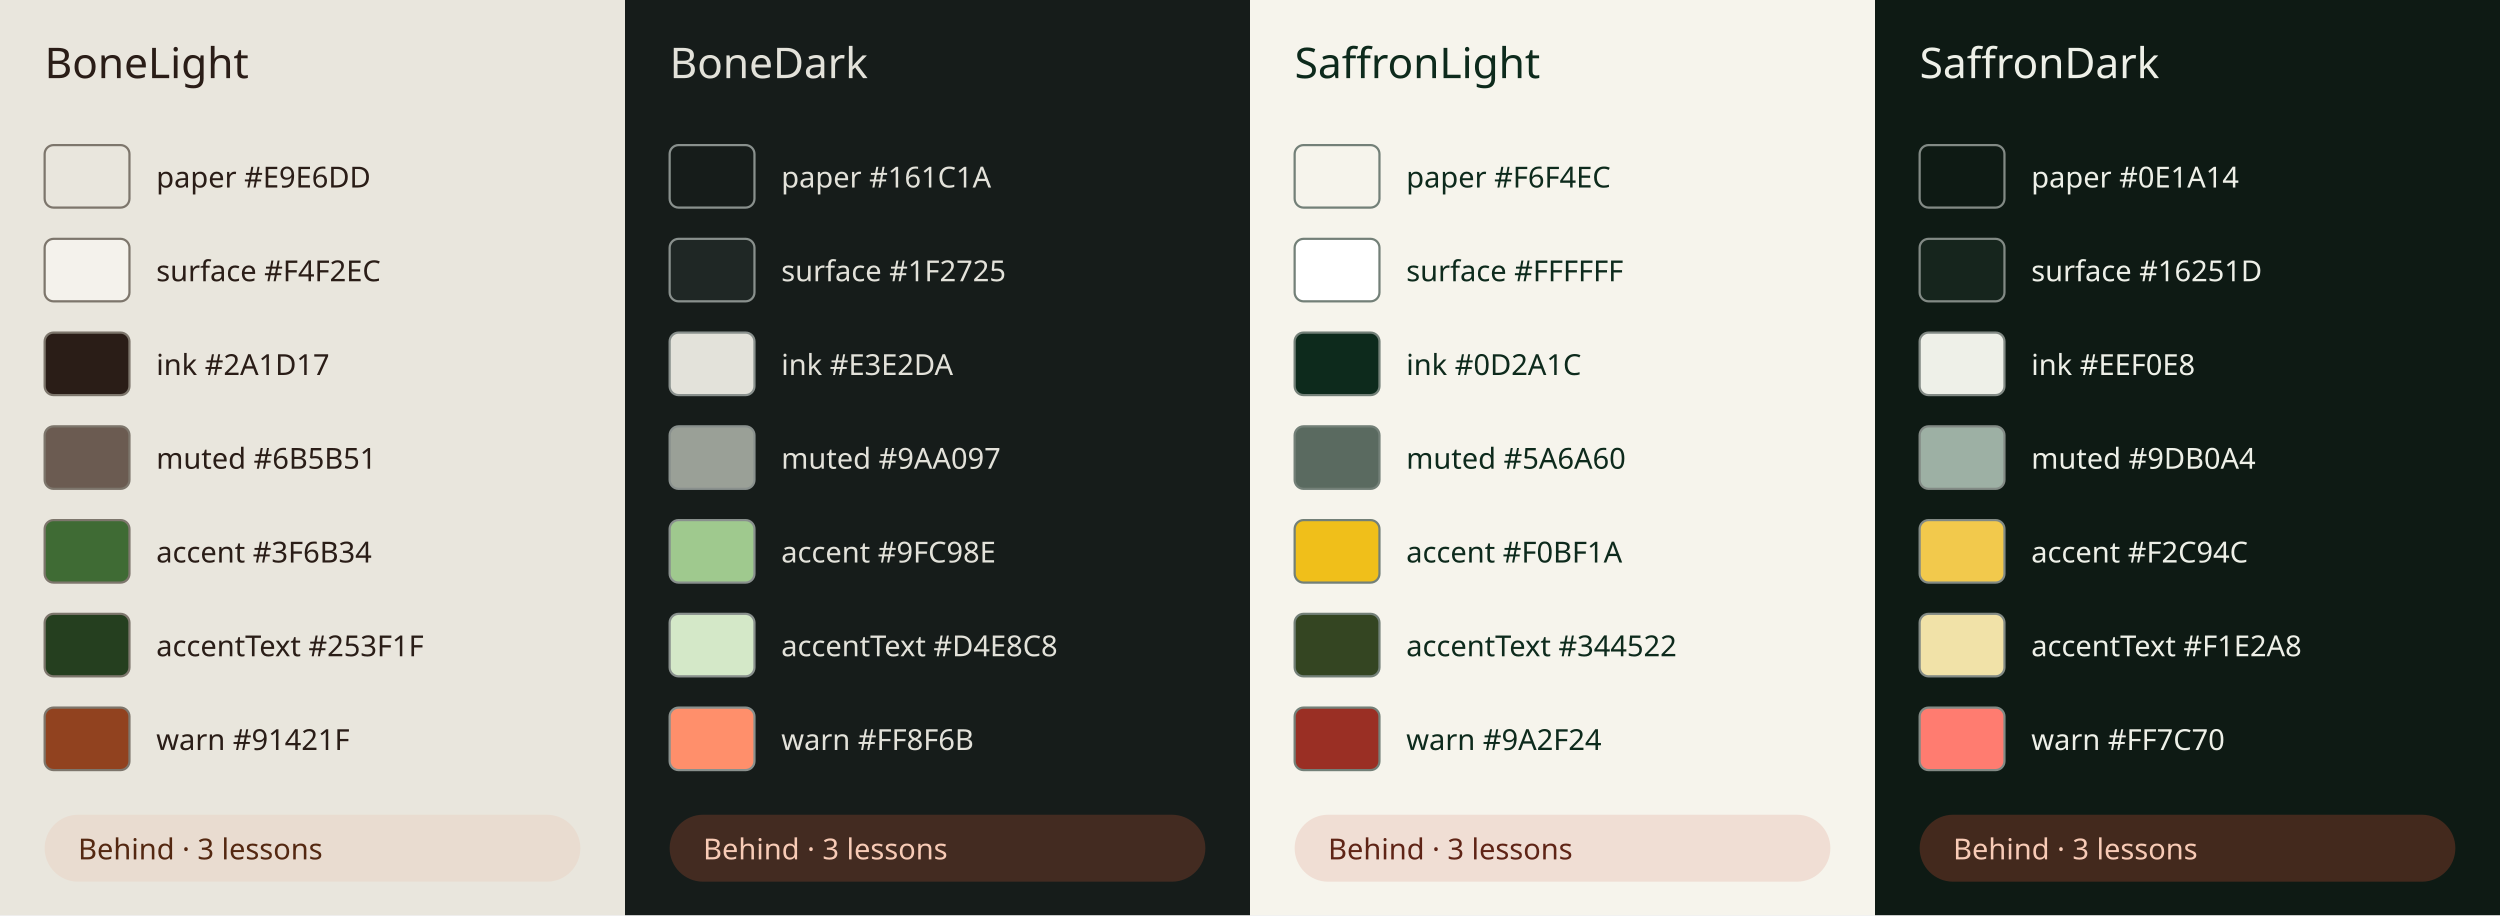
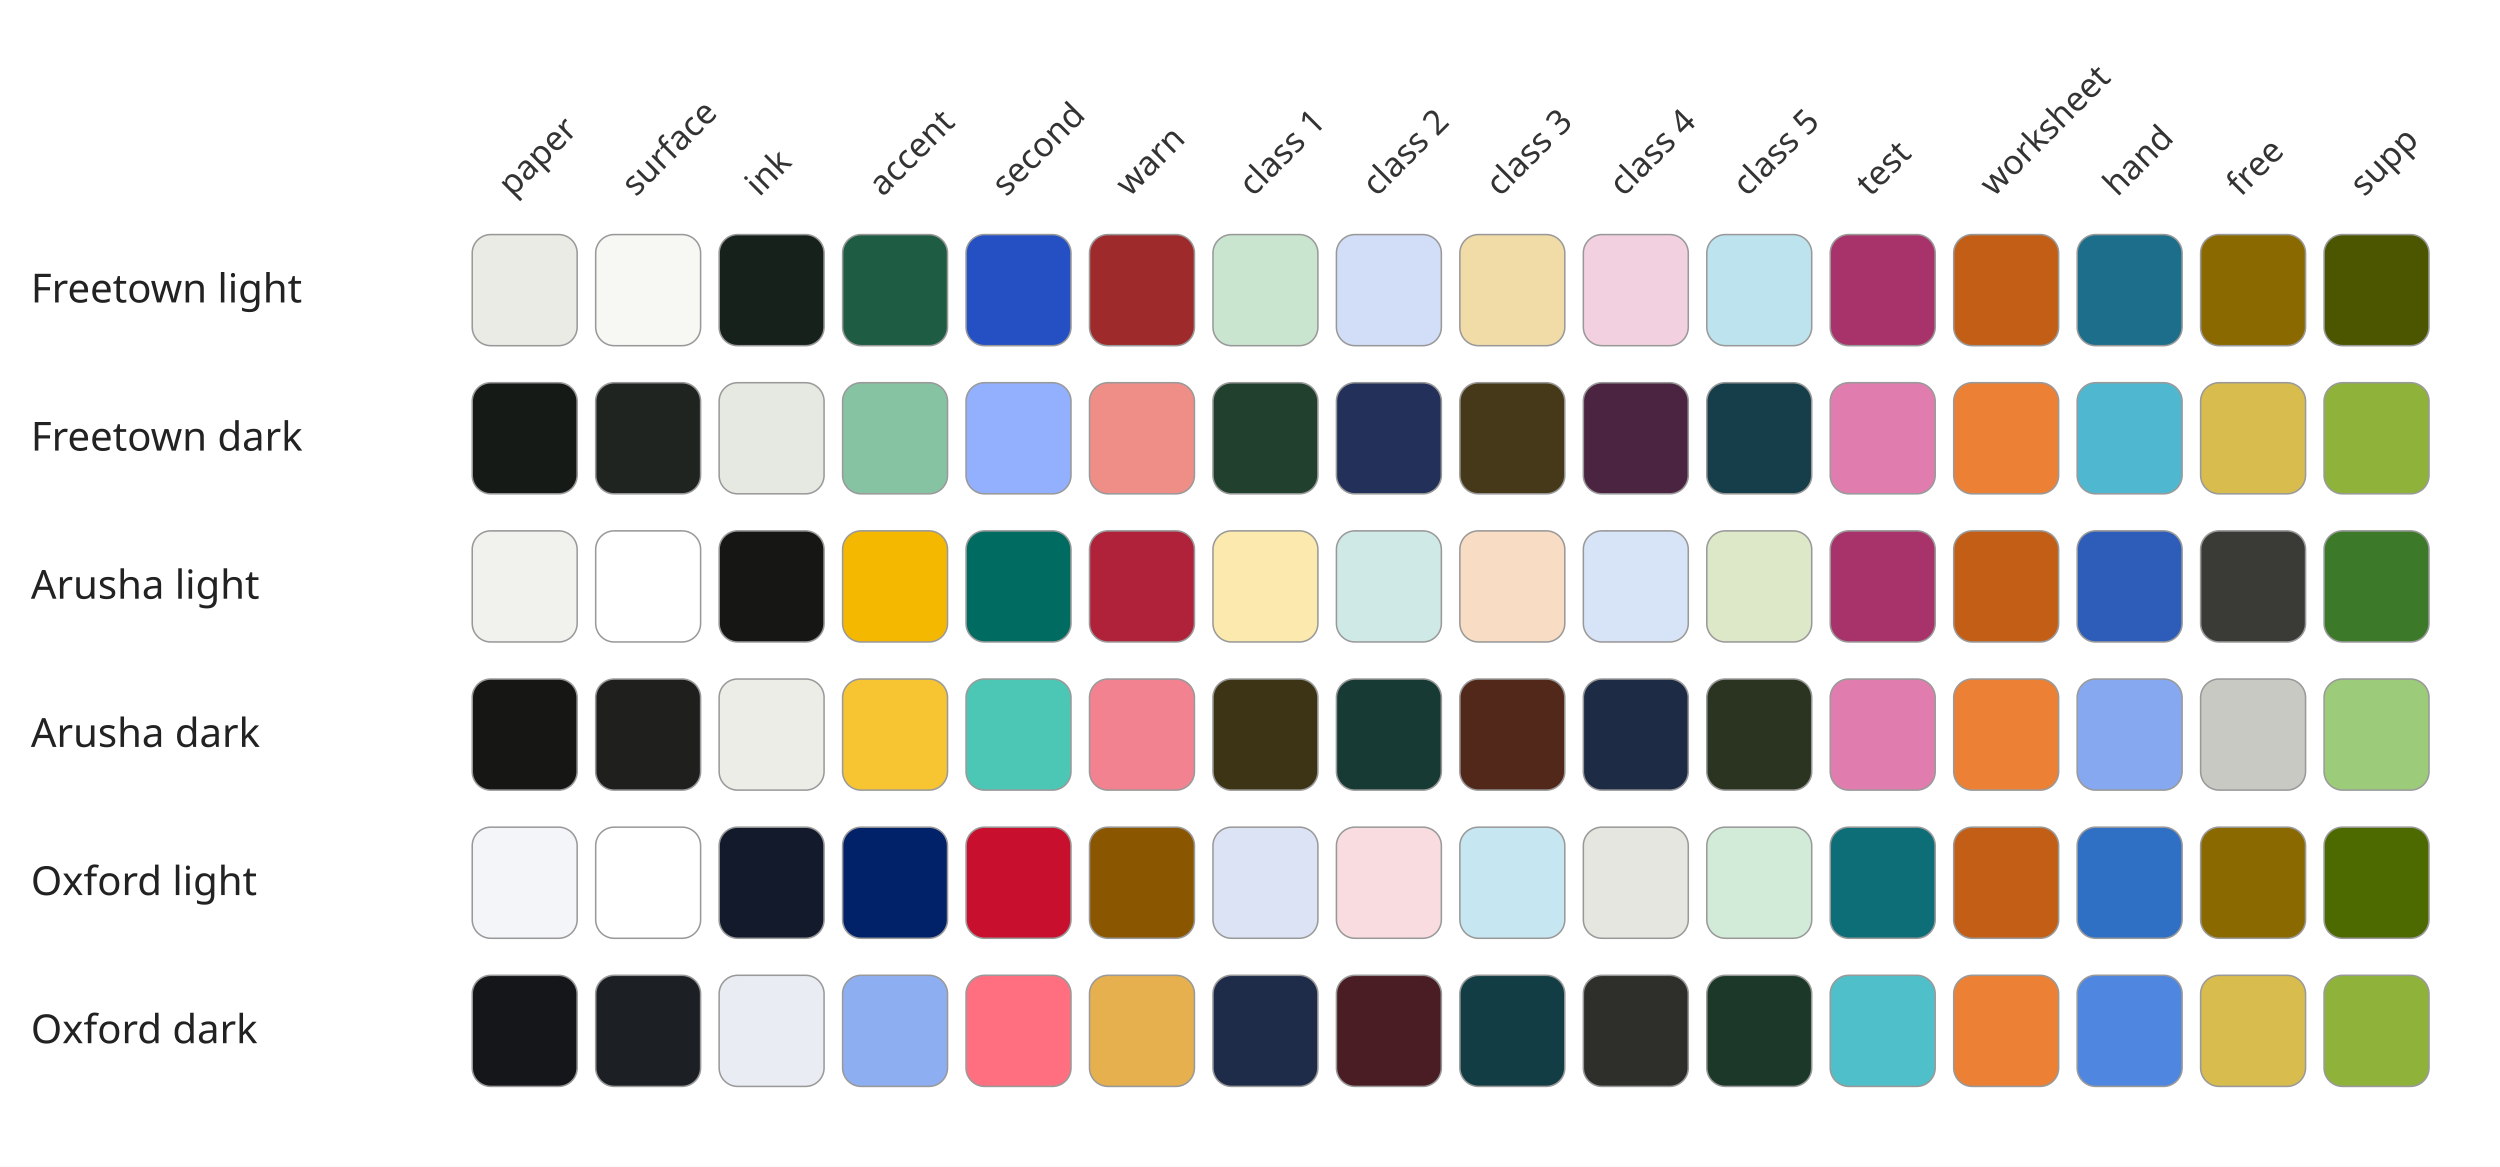
- <svg xmlns="http://www.w3.org/2000/svg" width="1120" height="410" viewBox="0 0 1120 410">
-   <rect x="0" width="280" height="410" fill="#E9E6DD" />
-   <text x="20" y="35" fill="#2A1D17" font-family="sans-serif" font-size="19">BoneLight</text>
-   <rect x="20" y="65" width="38" height="28" rx="4" fill="#E9E6DD" stroke="#7D766C" />
-   <text x="70" y="84" fill="#2A1D17" font-family="sans-serif" font-size="13">paper #E9E6DD</text>
-   <rect x="20" y="107" width="38" height="28" rx="4" fill="#F4F2EC" stroke="#7D766C" />
-   <text x="70" y="126" fill="#2A1D17" font-family="sans-serif" font-size="13">surface #F4F2EC</text>
-   <rect x="20" y="149" width="38" height="28" rx="4" fill="#2A1D17" stroke="#7D766C" />
-   <text x="70" y="168" fill="#2A1D17" font-family="sans-serif" font-size="13">ink #2A1D17</text>
-   <rect x="20" y="191" width="38" height="28" rx="4" fill="#6B5B51" stroke="#7D766C" />
-   <text x="70" y="210" fill="#2A1D17" font-family="sans-serif" font-size="13">muted #6B5B51</text>
-   <rect x="20" y="233" width="38" height="28" rx="4" fill="#3F6B34" stroke="#7D766C" />
-   <text x="70" y="252" fill="#2A1D17" font-family="sans-serif" font-size="13">accent #3F6B34</text>
-   <rect x="20" y="275" width="38" height="28" rx="4" fill="#253F1F" stroke="#7D766C" />
-   <text x="70" y="294" fill="#2A1D17" font-family="sans-serif" font-size="13">accentText #253F1F</text>
-   <rect x="20" y="317" width="38" height="28" rx="4" fill="#91421F" stroke="#7D766C" />
-   <text x="70" y="336" fill="#2A1D17" font-family="sans-serif" font-size="13">warn #91421F</text>
-   <rect x="20" y="365" width="240" height="30" rx="15" fill="#E9DCD0" />
-   <text x="35" y="385" fill="#542811" font-family="sans-serif" font-size="13">Behind · 3 lessons</text>
-   <rect x="280" width="280" height="410" fill="#161C1A" />
-   <text x="300" y="35" fill="#E3E2DA" font-family="sans-serif" font-size="19">BoneDark</text>
-   <rect x="300" y="65" width="38" height="28" rx="4" fill="#161C1A" stroke="#89908D" />
-   <text x="350" y="84" fill="#E3E2DA" font-family="sans-serif" font-size="13">paper #161C1A</text>
-   <rect x="300" y="107" width="38" height="28" rx="4" fill="#1F2725" stroke="#89908D" />
-   <text x="350" y="126" fill="#E3E2DA" font-family="sans-serif" font-size="13">surface #1F2725</text>
-   <rect x="300" y="149" width="38" height="28" rx="4" fill="#E3E2DA" stroke="#89908D" />
-   <text x="350" y="168" fill="#E3E2DA" font-family="sans-serif" font-size="13">ink #E3E2DA</text>
-   <rect x="300" y="191" width="38" height="28" rx="4" fill="#9AA097" stroke="#89908D" />
-   <text x="350" y="210" fill="#E3E2DA" font-family="sans-serif" font-size="13">muted #9AA097</text>
-   <rect x="300" y="233" width="38" height="28" rx="4" fill="#9FC98E" stroke="#89908D" />
-   <text x="350" y="252" fill="#E3E2DA" font-family="sans-serif" font-size="13">accent #9FC98E</text>
-   <rect x="300" y="275" width="38" height="28" rx="4" fill="#D4E8C8" stroke="#89908D" />
-   <text x="350" y="294" fill="#E3E2DA" font-family="sans-serif" font-size="13">accentText #D4E8C8</text>
-   <rect x="300" y="317" width="38" height="28" rx="4" fill="#FF8F6B" stroke="#89908D" />
-   <text x="350" y="336" fill="#E3E2DA" font-family="sans-serif" font-size="13">warn #FF8F6B</text>
-   <rect x="300" y="365" width="240" height="30" rx="15" fill="#432B21" />
-   <text x="315" y="385" fill="#F8CBB6" font-family="sans-serif" font-size="13">Behind · 3 lessons</text>
-   <rect x="560" width="280" height="410" fill="#F6F4EC" />
-   <text x="580" y="35" fill="#0D2A1C" font-family="sans-serif" font-size="19">SaffronLight</text>
-   <rect x="580" y="65" width="38" height="28" rx="4" fill="#F6F4EC" stroke="#738078" />
-   <text x="630" y="84" fill="#0D2A1C" font-family="sans-serif" font-size="13">paper #F6F4EC</text>
-   <rect x="580" y="107" width="38" height="28" rx="4" fill="#FFFFFF" stroke="#738078" />
-   <text x="630" y="126" fill="#0D2A1C" font-family="sans-serif" font-size="13">surface #FFFFFF</text>
-   <rect x="580" y="149" width="38" height="28" rx="4" fill="#0D2A1C" stroke="#738078" />
-   <text x="630" y="168" fill="#0D2A1C" font-family="sans-serif" font-size="13">ink #0D2A1C</text>
-   <rect x="580" y="191" width="38" height="28" rx="4" fill="#5A6A60" stroke="#738078" />
-   <text x="630" y="210" fill="#0D2A1C" font-family="sans-serif" font-size="13">muted #5A6A60</text>
-   <rect x="580" y="233" width="38" height="28" rx="4" fill="#F0BF1A" stroke="#738078" />
-   <text x="630" y="252" fill="#0D2A1C" font-family="sans-serif" font-size="13">accent #F0BF1A</text>
-   <rect x="580" y="275" width="38" height="28" rx="4" fill="#344522" stroke="#738078" />
-   <text x="630" y="294" fill="#0D2A1C" font-family="sans-serif" font-size="13">accentText #344522</text>
-   <rect x="580" y="317" width="38" height="28" rx="4" fill="#9A2F24" stroke="#738078" />
-   <text x="630" y="336" fill="#0D2A1C" font-family="sans-serif" font-size="13">warn #9A2F24</text>
-   <rect x="580" y="365" width="240" height="30" rx="15" fill="#F0DED4" />
-   <text x="595" y="385" fill="#5F2416" font-family="sans-serif" font-size="13">Behind · 3 lessons</text>
-   <rect x="840" width="280" height="410" fill="#0E1A14" />
-   <text x="860" y="35" fill="#EEF0E8" font-family="sans-serif" font-size="19">SaffronDark</text>
-   <rect x="860" y="65" width="38" height="28" rx="4" fill="#0E1A14" stroke="#828A85" />
-   <text x="910" y="84" fill="#EEF0E8" font-family="sans-serif" font-size="13">paper #0E1A14</text>
-   <rect x="860" y="107" width="38" height="28" rx="4" fill="#16251D" stroke="#828A85" />
-   <text x="910" y="126" fill="#EEF0E8" font-family="sans-serif" font-size="13">surface #16251D</text>
-   <rect x="860" y="149" width="38" height="28" rx="4" fill="#EEF0E8" stroke="#828A85" />
-   <text x="910" y="168" fill="#EEF0E8" font-family="sans-serif" font-size="13">ink #EEF0E8</text>
-   <rect x="860" y="191" width="38" height="28" rx="4" fill="#9DB0A4" stroke="#828A85" />
-   <text x="910" y="210" fill="#EEF0E8" font-family="sans-serif" font-size="13">muted #9DB0A4</text>
-   <rect x="860" y="233" width="38" height="28" rx="4" fill="#F2C94C" stroke="#828A85" />
-   <text x="910" y="252" fill="#EEF0E8" font-family="sans-serif" font-size="13">accent #F2C94C</text>
-   <rect x="860" y="275" width="38" height="28" rx="4" fill="#F1E2A8" stroke="#828A85" />
-   <text x="910" y="294" fill="#EEF0E8" font-family="sans-serif" font-size="13">accentText #F1E2A8</text>
-   <rect x="860" y="317" width="38" height="28" rx="4" fill="#FF7C70" stroke="#828A85" />
-   <text x="910" y="336" fill="#EEF0E8" font-family="sans-serif" font-size="13">warn #FF7C70</text>
-   <rect x="860" y="365" width="240" height="30" rx="15" fill="#43291D" />
-   <text x="875" y="385" fill="#F8CBB6" font-family="sans-serif" font-size="13">Behind · 3 lessons</text>
+ <svg xmlns="http://www.w3.org/2000/svg" width="810" height="378" viewBox="0 0 810 378" font-family="sans-serif" font-size="11">
+   <rect width="810" height="378" fill="#FFFFFF" />
+   <g transform="translate(0 30)">
+     <text x="166.0" y="34" transform="rotate(-45 166.0 34)" fill="#333333">paper</text>
+     <text x="206.0" y="34" transform="rotate(-45 206.0 34)" fill="#333333">surface</text>
+     <text x="246.0" y="34" transform="rotate(-45 246.0 34)" fill="#333333">ink</text>
+     <text x="286.0" y="34" transform="rotate(-45 286.0 34)" fill="#333333">accent</text>
+     <text x="326.0" y="34" transform="rotate(-45 326.0 34)" fill="#333333">second</text>
+     <text x="366.0" y="34" transform="rotate(-45 366.0 34)" fill="#333333">warn</text>
+     <text x="406.0" y="34" transform="rotate(-45 406.0 34)" fill="#333333">class 1</text>
+     <text x="446.0" y="34" transform="rotate(-45 446.0 34)" fill="#333333">class 2</text>
+     <text x="486.0" y="34" transform="rotate(-45 486.0 34)" fill="#333333">class 3</text>
+     <text x="526.0" y="34" transform="rotate(-45 526.0 34)" fill="#333333">class 4</text>
+     <text x="566.0" y="34" transform="rotate(-45 566.0 34)" fill="#333333">class 5</text>
+     <text x="606.0" y="34" transform="rotate(-45 606.0 34)" fill="#333333">test</text>
+     <text x="646.0" y="34" transform="rotate(-45 646.0 34)" fill="#333333">worksheet</text>
+     <text x="686.0" y="34" transform="rotate(-45 686.0 34)" fill="#333333">hand</text>
+     <text x="726.0" y="34" transform="rotate(-45 726.0 34)" fill="#333333">free</text>
+     <text x="766.0" y="34" transform="rotate(-45 766.0 34)" fill="#333333">supp</text>
+     <text x="10" y="68.0" fill="#222222" font-size="13">Freetown light</text>
+     <rect x="153" y="46" width="34" height="36" rx="6" fill="#E9EBE4" stroke="#999999" stroke-width="0.5" />
+     <rect x="193" y="46" width="34" height="36" rx="6" fill="#F7F8F3" stroke="#999999" stroke-width="0.5" />
+     <rect x="233" y="46" width="34" height="36" rx="6" fill="#17211C" stroke="#999999" stroke-width="0.5" />
+     <rect x="273" y="46" width="34" height="36" rx="6" fill="#1E5C43" stroke="#999999" stroke-width="0.5" />
+     <rect x="313" y="46" width="34" height="36" rx="6" fill="#2550C4" stroke="#999999" stroke-width="0.5" />
+     <rect x="353" y="46" width="34" height="36" rx="6" fill="#9E2A2B" stroke="#999999" stroke-width="0.5" />
+     <rect x="393" y="46" width="34" height="36" rx="6" fill="#C9E4CF" stroke="#999999" stroke-width="0.5" />
+     <rect x="433" y="46" width="34" height="36" rx="6" fill="#D2DDF7" stroke="#999999" stroke-width="0.5" />
+     <rect x="473" y="46" width="34" height="36" rx="6" fill="#F1DCA8" stroke="#999999" stroke-width="0.5" />
+     <rect x="513" y="46" width="34" height="36" rx="6" fill="#F3D0DF" stroke="#999999" stroke-width="0.5" />
+     <rect x="553" y="46" width="34" height="36" rx="6" fill="#BDE3EE" stroke="#999999" stroke-width="0.5" />
+     <rect x="593" y="46" width="34" height="36" rx="6" fill="#A8336A" stroke="#999999" stroke-width="0.5" />
+     <rect x="633" y="46" width="34" height="36" rx="6" fill="#C25E16" stroke="#999999" stroke-width="0.5" />
+     <rect x="673" y="46" width="34" height="36" rx="6" fill="#1C6E8A" stroke="#999999" stroke-width="0.5" />
+     <rect x="713" y="46" width="34" height="36" rx="6" fill="#8A6A00" stroke="#999999" stroke-width="0.5" />
+     <rect x="753" y="46" width="34" height="36" rx="6" fill="#4C5600" stroke="#999999" stroke-width="0.5" />
+     <text x="10" y="116.0" fill="#222222" font-size="13">Freetown dark</text>
+     <rect x="153" y="94" width="34" height="36" rx="6" fill="#161A17" stroke="#999999" stroke-width="0.5" />
+     <rect x="193" y="94" width="34" height="36" rx="6" fill="#1F2420" stroke="#999999" stroke-width="0.5" />
+     <rect x="233" y="94" width="34" height="36" rx="6" fill="#E6E9E1" stroke="#999999" stroke-width="0.5" />
+     <rect x="273" y="94" width="34" height="36" rx="6" fill="#86C3A3" stroke="#999999" stroke-width="0.5" />
+     <rect x="313" y="94" width="34" height="36" rx="6" fill="#93B0FF" stroke="#999999" stroke-width="0.5" />
+     <rect x="353" y="94" width="34" height="36" rx="6" fill="#EF8E86" stroke="#999999" stroke-width="0.5" />
+     <rect x="393" y="94" width="34" height="36" rx="6" fill="#21402E" stroke="#999999" stroke-width="0.5" />
+     <rect x="433" y="94" width="34" height="36" rx="6" fill="#22305A" stroke="#999999" stroke-width="0.5" />
+     <rect x="473" y="94" width="34" height="36" rx="6" fill="#46391A" stroke="#999999" stroke-width="0.5" />
+     <rect x="513" y="94" width="34" height="36" rx="6" fill="#4A2440" stroke="#999999" stroke-width="0.5" />
+     <rect x="553" y="94" width="34" height="36" rx="6" fill="#163E4A" stroke="#999999" stroke-width="0.5" />
+     <rect x="593" y="94" width="34" height="36" rx="6" fill="#E17DAE" stroke="#999999" stroke-width="0.5" />
+     <rect x="633" y="94" width="34" height="36" rx="6" fill="#EC8034" stroke="#999999" stroke-width="0.5" />
+     <rect x="673" y="94" width="34" height="36" rx="6" fill="#4FB8D0" stroke="#999999" stroke-width="0.5" />
+     <rect x="713" y="94" width="34" height="36" rx="6" fill="#D8BC4E" stroke="#999999" stroke-width="0.5" />
+     <rect x="753" y="94" width="34" height="36" rx="6" fill="#8FB33A" stroke="#999999" stroke-width="0.5" />
+     <text x="10" y="164.0" fill="#222222" font-size="13">Arusha light</text>
+     <rect x="153" y="142" width="34" height="36" rx="6" fill="#F1F1EE" stroke="#999999" stroke-width="0.5" />
+     <rect x="193" y="142" width="34" height="36" rx="6" fill="#FFFFFF" stroke="#999999" stroke-width="0.5" />
+     <rect x="233" y="142" width="34" height="36" rx="6" fill="#161615" stroke="#999999" stroke-width="0.5" />
+     <rect x="273" y="142" width="34" height="36" rx="6" fill="#F5B800" stroke="#999999" stroke-width="0.5" />
+     <rect x="313" y="142" width="34" height="36" rx="6" fill="#006B61" stroke="#999999" stroke-width="0.5" />
+     <rect x="353" y="142" width="34" height="36" rx="6" fill="#B0213A" stroke="#999999" stroke-width="0.5" />
+     <rect x="393" y="142" width="34" height="36" rx="6" fill="#FCE9AE" stroke="#999999" stroke-width="0.5" />
+     <rect x="433" y="142" width="34" height="36" rx="6" fill="#CFEAE6" stroke="#999999" stroke-width="0.5" />
+     <rect x="473" y="142" width="34" height="36" rx="6" fill="#F8DCC4" stroke="#999999" stroke-width="0.5" />
+     <rect x="513" y="142" width="34" height="36" rx="6" fill="#D7E3F7" stroke="#999999" stroke-width="0.5" />
+     <rect x="553" y="142" width="34" height="36" rx="6" fill="#DDE8C8" stroke="#999999" stroke-width="0.5" />
+     <rect x="593" y="142" width="34" height="36" rx="6" fill="#A8336A" stroke="#999999" stroke-width="0.5" />
+     <rect x="633" y="142" width="34" height="36" rx="6" fill="#C25E16" stroke="#999999" stroke-width="0.5" />
+     <rect x="673" y="142" width="34" height="36" rx="6" fill="#2D5DB8" stroke="#999999" stroke-width="0.5" />
+     <rect x="713" y="142" width="34" height="36" rx="6" fill="#3A3A36" stroke="#999999" stroke-width="0.5" />
+     <rect x="753" y="142" width="34" height="36" rx="6" fill="#3C7A2A" stroke="#999999" stroke-width="0.5" />
+     <text x="10" y="212.0" fill="#222222" font-size="13">Arusha dark</text>
+     <rect x="153" y="190" width="34" height="36" rx="6" fill="#161615" stroke="#999999" stroke-width="0.5" />
+     <rect x="193" y="190" width="34" height="36" rx="6" fill="#1F1F1D" stroke="#999999" stroke-width="0.5" />
+     <rect x="233" y="190" width="34" height="36" rx="6" fill="#EDEDE8" stroke="#999999" stroke-width="0.5" />
+     <rect x="273" y="190" width="34" height="36" rx="6" fill="#F7C531" stroke="#999999" stroke-width="0.5" />
+     <rect x="313" y="190" width="34" height="36" rx="6" fill="#4CC7B6" stroke="#999999" stroke-width="0.5" />
+     <rect x="353" y="190" width="34" height="36" rx="6" fill="#F2828F" stroke="#999999" stroke-width="0.5" />
+     <rect x="393" y="190" width="34" height="36" rx="6" fill="#3D3416" stroke="#999999" stroke-width="0.5" />
+     <rect x="433" y="190" width="34" height="36" rx="6" fill="#173A35" stroke="#999999" stroke-width="0.5" />
+     <rect x="473" y="190" width="34" height="36" rx="6" fill="#52281A" stroke="#999999" stroke-width="0.5" />
+     <rect x="513" y="190" width="34" height="36" rx="6" fill="#1E2B45" stroke="#999999" stroke-width="0.5" />
+     <rect x="553" y="190" width="34" height="36" rx="6" fill="#2B3420" stroke="#999999" stroke-width="0.5" />
+     <rect x="593" y="190" width="34" height="36" rx="6" fill="#E17DAE" stroke="#999999" stroke-width="0.5" />
+     <rect x="633" y="190" width="34" height="36" rx="6" fill="#EC8034" stroke="#999999" stroke-width="0.5" />
+     <rect x="673" y="190" width="34" height="36" rx="6" fill="#86A8F0" stroke="#999999" stroke-width="0.5" />
+     <rect x="713" y="190" width="34" height="36" rx="6" fill="#C9C9C3" stroke="#999999" stroke-width="0.5" />
+     <rect x="753" y="190" width="34" height="36" rx="6" fill="#9CCB7A" stroke="#999999" stroke-width="0.5" />
+     <text x="10" y="260.0" fill="#222222" font-size="13">Oxford light</text>
+     <rect x="153" y="238" width="34" height="36" rx="6" fill="#F4F5F8" stroke="#999999" stroke-width="0.5" />
+     <rect x="193" y="238" width="34" height="36" rx="6" fill="#FFFFFF" stroke="#999999" stroke-width="0.5" />
+     <rect x="233" y="238" width="34" height="36" rx="6" fill="#121A2C" stroke="#999999" stroke-width="0.5" />
+     <rect x="273" y="238" width="34" height="36" rx="6" fill="#012169" stroke="#999999" stroke-width="0.5" />
+     <rect x="313" y="238" width="34" height="36" rx="6" fill="#C8102E" stroke="#999999" stroke-width="0.5" />
+     <rect x="353" y="238" width="34" height="36" rx="6" fill="#8A5600" stroke="#999999" stroke-width="0.5" />
+     <rect x="393" y="238" width="34" height="36" rx="6" fill="#DCE3F4" stroke="#999999" stroke-width="0.5" />
+     <rect x="433" y="238" width="34" height="36" rx="6" fill="#F9DCE0" stroke="#999999" stroke-width="0.5" />
+     <rect x="473" y="238" width="34" height="36" rx="6" fill="#C6E6F2" stroke="#999999" stroke-width="0.5" />
+     <rect x="513" y="238" width="34" height="36" rx="6" fill="#E6E6E0" stroke="#999999" stroke-width="0.5" />
+     <rect x="553" y="238" width="34" height="36" rx="6" fill="#D2EBD9" stroke="#999999" stroke-width="0.5" />
+     <rect x="593" y="238" width="34" height="36" rx="6" fill="#0E6E78" stroke="#999999" stroke-width="0.5" />
+     <rect x="633" y="238" width="34" height="36" rx="6" fill="#C25E16" stroke="#999999" stroke-width="0.5" />
+     <rect x="673" y="238" width="34" height="36" rx="6" fill="#2F6FC4" stroke="#999999" stroke-width="0.5" />
+     <rect x="713" y="238" width="34" height="36" rx="6" fill="#8A6A00" stroke="#999999" stroke-width="0.5" />
+     <rect x="753" y="238" width="34" height="36" rx="6" fill="#4C6A00" stroke="#999999" stroke-width="0.5" />
+     <text x="10" y="308.0" fill="#222222" font-size="13">Oxford dark</text>
+     <rect x="153" y="286" width="34" height="36" rx="6" fill="#141619" stroke="#999999" stroke-width="0.5" />
+     <rect x="193" y="286" width="34" height="36" rx="6" fill="#1C1F24" stroke="#999999" stroke-width="0.5" />
+     <rect x="233" y="286" width="34" height="36" rx="6" fill="#E9ECF2" stroke="#999999" stroke-width="0.5" />
+     <rect x="273" y="286" width="34" height="36" rx="6" fill="#8EAEF2" stroke="#999999" stroke-width="0.5" />
+     <rect x="313" y="286" width="34" height="36" rx="6" fill="#FF6F7F" stroke="#999999" stroke-width="0.5" />
+     <rect x="353" y="286" width="34" height="36" rx="6" fill="#E6B04E" stroke="#999999" stroke-width="0.5" />
+     <rect x="393" y="286" width="34" height="36" rx="6" fill="#1E2C4A" stroke="#999999" stroke-width="0.5" />
+     <rect x="433" y="286" width="34" height="36" rx="6" fill="#4A1C24" stroke="#999999" stroke-width="0.5" />
+     <rect x="473" y="286" width="34" height="36" rx="6" fill="#133D45" stroke="#999999" stroke-width="0.5" />
+     <rect x="513" y="286" width="34" height="36" rx="6" fill="#2E2E2A" stroke="#999999" stroke-width="0.5" />
+     <rect x="553" y="286" width="34" height="36" rx="6" fill="#1C3828" stroke="#999999" stroke-width="0.5" />
+     <rect x="593" y="286" width="34" height="36" rx="6" fill="#4FC0C9" stroke="#999999" stroke-width="0.5" />
+     <rect x="633" y="286" width="34" height="36" rx="6" fill="#EC8034" stroke="#999999" stroke-width="0.5" />
+     <rect x="673" y="286" width="34" height="36" rx="6" fill="#4F86E0" stroke="#999999" stroke-width="0.5" />
+     <rect x="713" y="286" width="34" height="36" rx="6" fill="#D8BC4E" stroke="#999999" stroke-width="0.5" />
+     <rect x="753" y="286" width="34" height="36" rx="6" fill="#8FB33A" stroke="#999999" stroke-width="0.5" />
+   </g>
</svg>
